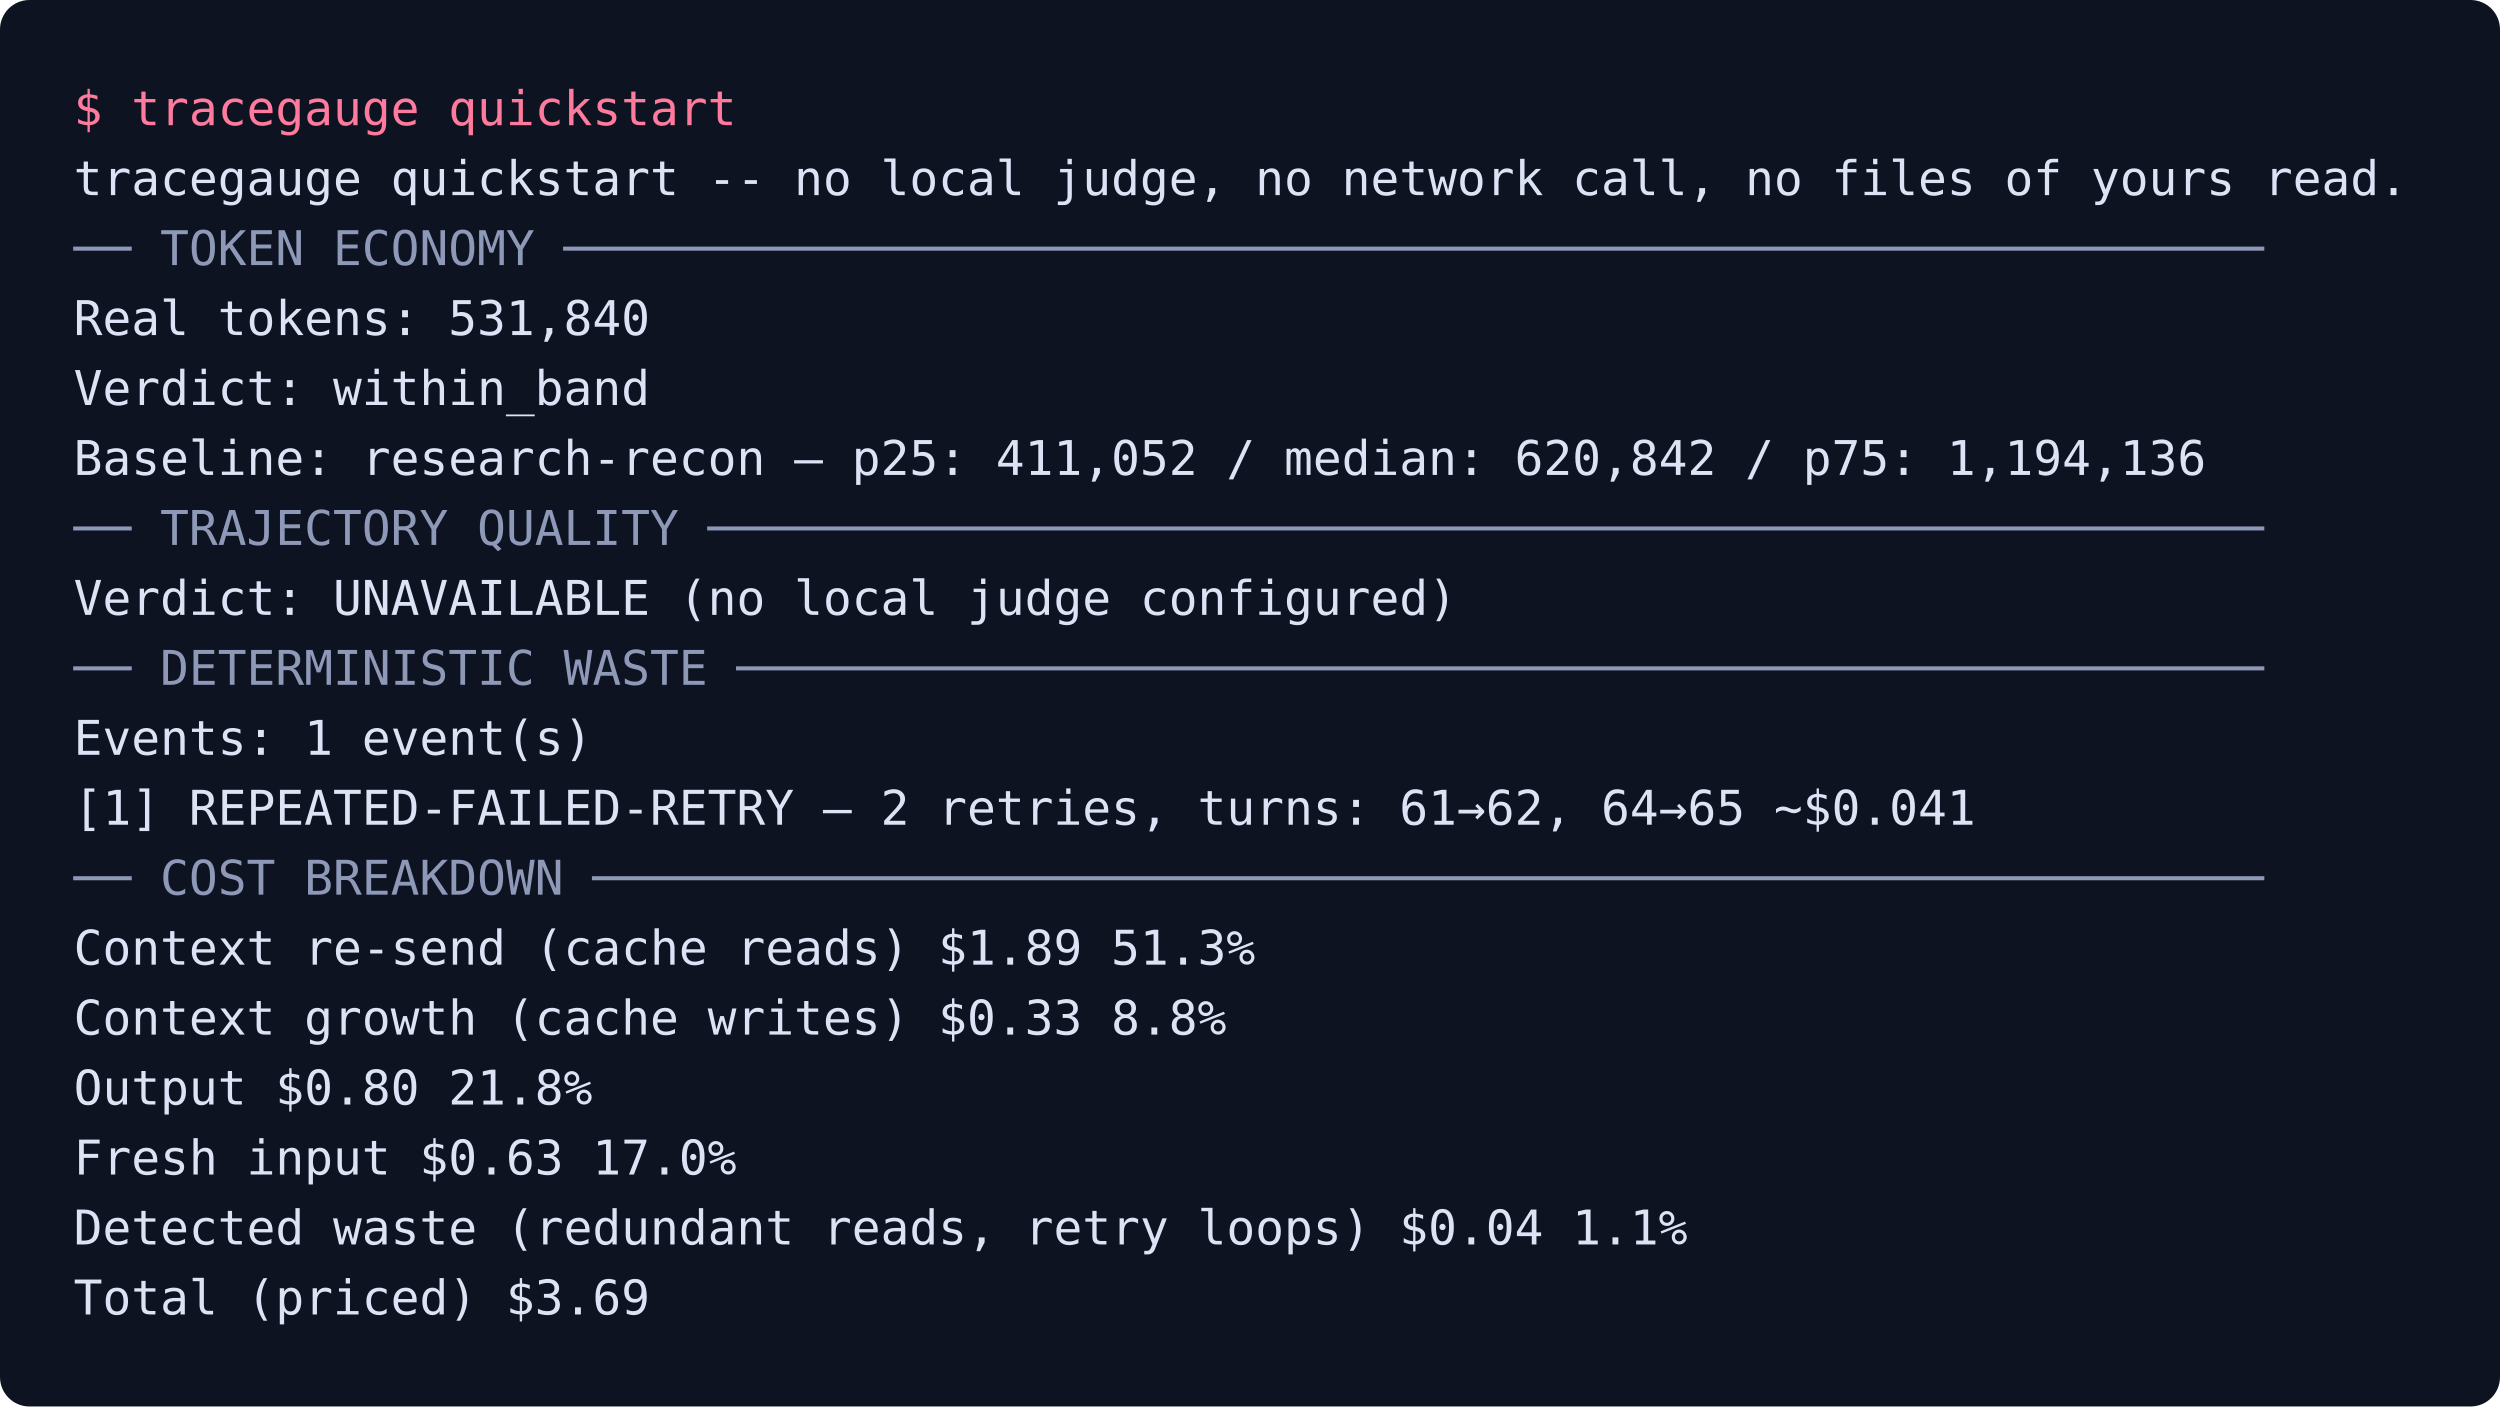
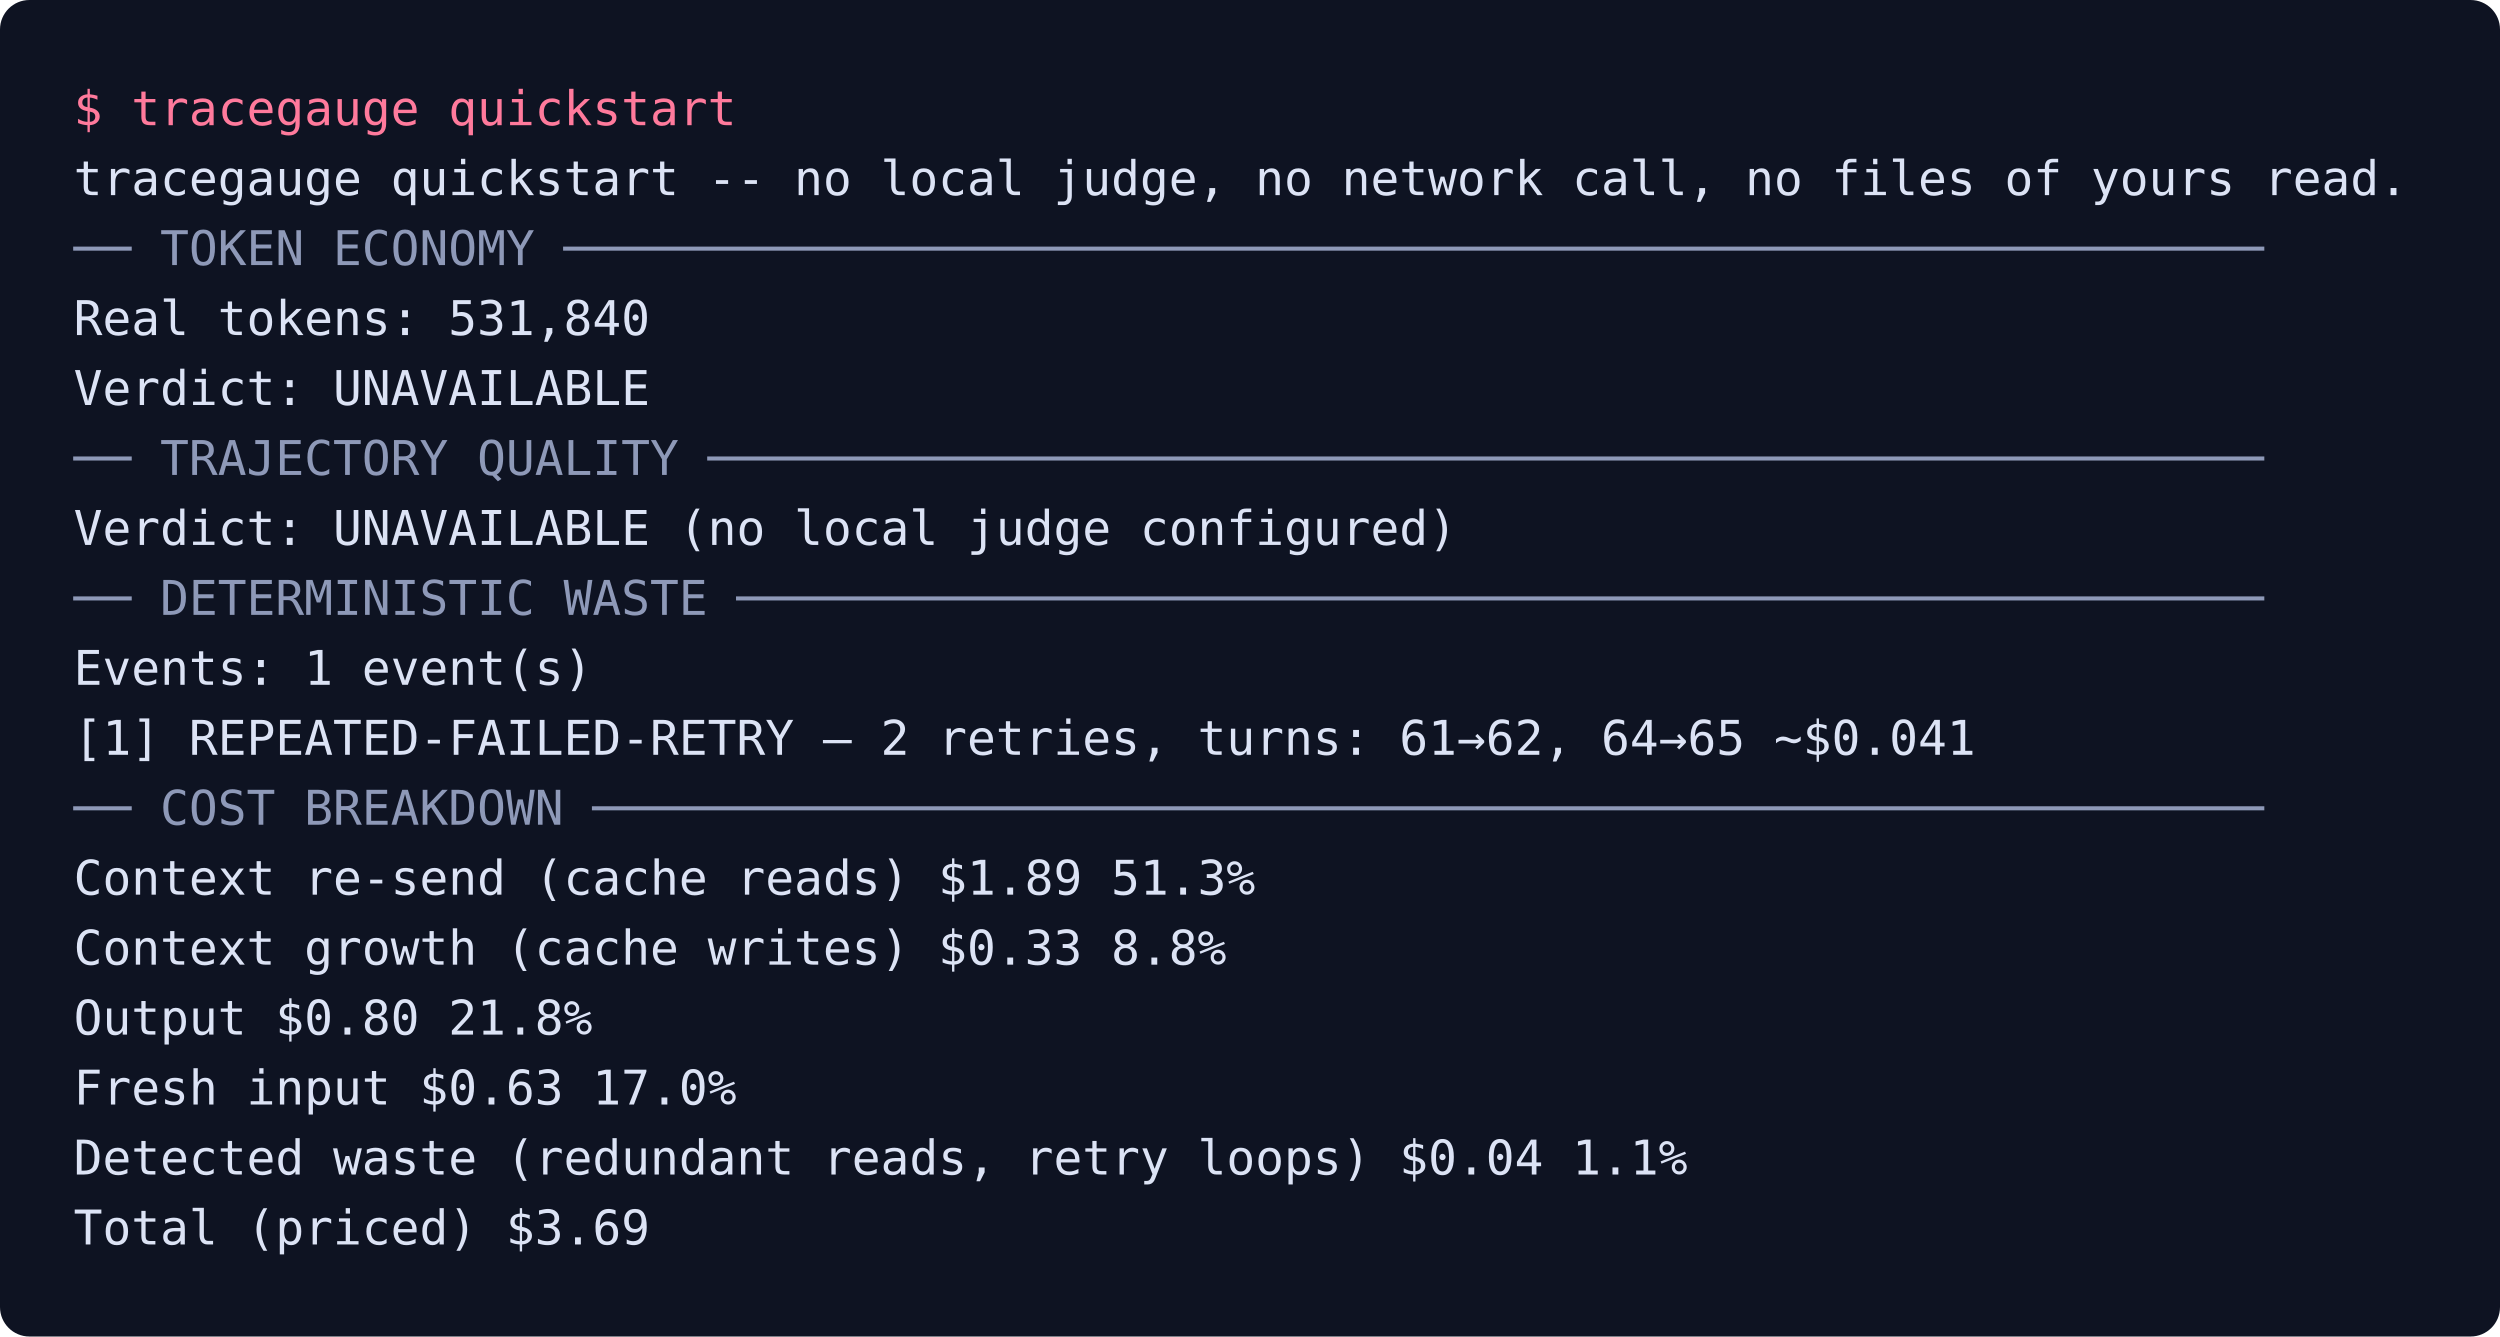
- <svg xmlns="http://www.w3.org/2000/svg" viewBox="0 0 679 382" width="679" height="382" role="img" aria-labelledby="t d">
+ <svg xmlns="http://www.w3.org/2000/svg" viewBox="0 0 679 363" width="679" height="363" role="img" aria-labelledby="t d">
  <style>
text{font-family:ui-monospace,Menlo,Consolas,'DejaVu Sans Mono',monospace;font-size:13px;white-space:pre;fill:#DCE3F5}
.cmd{fill:#FF7A9C}.hd{fill:#8E99B8}
@keyframes show{from{opacity:0}to{opacity:1}}
text{animation:show .01s linear backwards}
@media (prefers-reduced-motion:reduce){text{animation:none}}
</style>
-   <rect width="679" height="382" rx="8" fill="#0E1322" />
+   <rect width="679" height="363" rx="8" fill="#0E1322" />
  <text class="cmd" x="20" y="34" style="animation-delay:0.30s">$ tracegauge quickstart</text>
  <text class="ln" x="20" y="53" style="animation-delay:1.20s">tracegauge quickstart -- no local judge, no network call, no files of yours read.</text>
  <text class="hd" x="20" y="72" style="animation-delay:1.60s">── TOKEN ECONOMY ───────────────────────────────────────────────────────────</text>
  <text class="ln" x="20" y="91" style="animation-delay:2.00s">  Real tokens: 531,840</text>
-   <text class="ln" x="20" y="110" style="animation-delay:2.40s">  Verdict:     within_band</text>
-   <text class="ln" x="20" y="129" style="animation-delay:2.80s">  Baseline:    research-recon — p25: 411,052 / median: 620,842 / p75: 1,194,136</text>
-   <text class="hd" x="20" y="148" style="animation-delay:3.20s">── TRAJECTORY QUALITY ──────────────────────────────────────────────────────</text>
-   <text class="ln" x="20" y="167" style="animation-delay:3.60s">  Verdict:     UNAVAILABLE (no local judge configured)</text>
-   <text class="hd" x="20" y="186" style="animation-delay:4.00s">── DETERMINISTIC WASTE ─────────────────────────────────────────────────────</text>
-   <text class="ln" x="20" y="205" style="animation-delay:4.40s">  Events:  1 event(s)</text>
-   <text class="ln" x="20" y="224" style="animation-delay:4.80s">  [1] REPEATED-FAILED-RETRY — 2 retries, turns: 61→62, 64→65  ~$0.041</text>
-   <text class="hd" x="20" y="243" style="animation-delay:5.20s">── COST BREAKDOWN ──────────────────────────────────────────────────────────</text>
-   <text class="ln" x="20" y="262" style="animation-delay:5.60s">  Context re-send (cache reads)                       $1.89   51.3%</text>
-   <text class="ln" x="20" y="281" style="animation-delay:6.00s">  Context growth (cache writes)                       $0.33    8.8%</text>
-   <text class="ln" x="20" y="300" style="animation-delay:6.40s">  Output                                              $0.80   21.8%</text>
-   <text class="ln" x="20" y="319" style="animation-delay:6.80s">  Fresh input                                         $0.63   17.0%</text>
-   <text class="ln" x="20" y="338" style="animation-delay:7.20s">  Detected waste (redundant reads, retry loops)       $0.04    1.1%</text>
-   <text class="ln" x="20" y="357" style="animation-delay:7.60s">  Total (priced)                                      $3.69</text>
+   <text class="ln" x="20" y="110" style="animation-delay:2.40s">  Verdict:     UNAVAILABLE</text>
+   <text class="hd" x="20" y="129" style="animation-delay:2.80s">── TRAJECTORY QUALITY ──────────────────────────────────────────────────────</text>
+   <text class="ln" x="20" y="148" style="animation-delay:3.20s">  Verdict:     UNAVAILABLE (no local judge configured)</text>
+   <text class="hd" x="20" y="167" style="animation-delay:3.60s">── DETERMINISTIC WASTE ─────────────────────────────────────────────────────</text>
+   <text class="ln" x="20" y="186" style="animation-delay:4.00s">  Events:  1 event(s)</text>
+   <text class="ln" x="20" y="205" style="animation-delay:4.40s">  [1] REPEATED-FAILED-RETRY — 2 retries, turns: 61→62, 64→65  ~$0.041</text>
+   <text class="hd" x="20" y="224" style="animation-delay:4.80s">── COST BREAKDOWN ──────────────────────────────────────────────────────────</text>
+   <text class="ln" x="20" y="243" style="animation-delay:5.20s">  Context re-send (cache reads)                       $1.89   51.3%</text>
+   <text class="ln" x="20" y="262" style="animation-delay:5.60s">  Context growth (cache writes)                       $0.33    8.8%</text>
+   <text class="ln" x="20" y="281" style="animation-delay:6.00s">  Output                                              $0.80   21.8%</text>
+   <text class="ln" x="20" y="300" style="animation-delay:6.40s">  Fresh input                                         $0.63   17.0%</text>
+   <text class="ln" x="20" y="319" style="animation-delay:6.80s">  Detected waste (redundant reads, retry loops)       $0.04    1.1%</text>
+   <text class="ln" x="20" y="338" style="animation-delay:7.20s">  Total (priced)                                      $3.69</text>
</svg>
